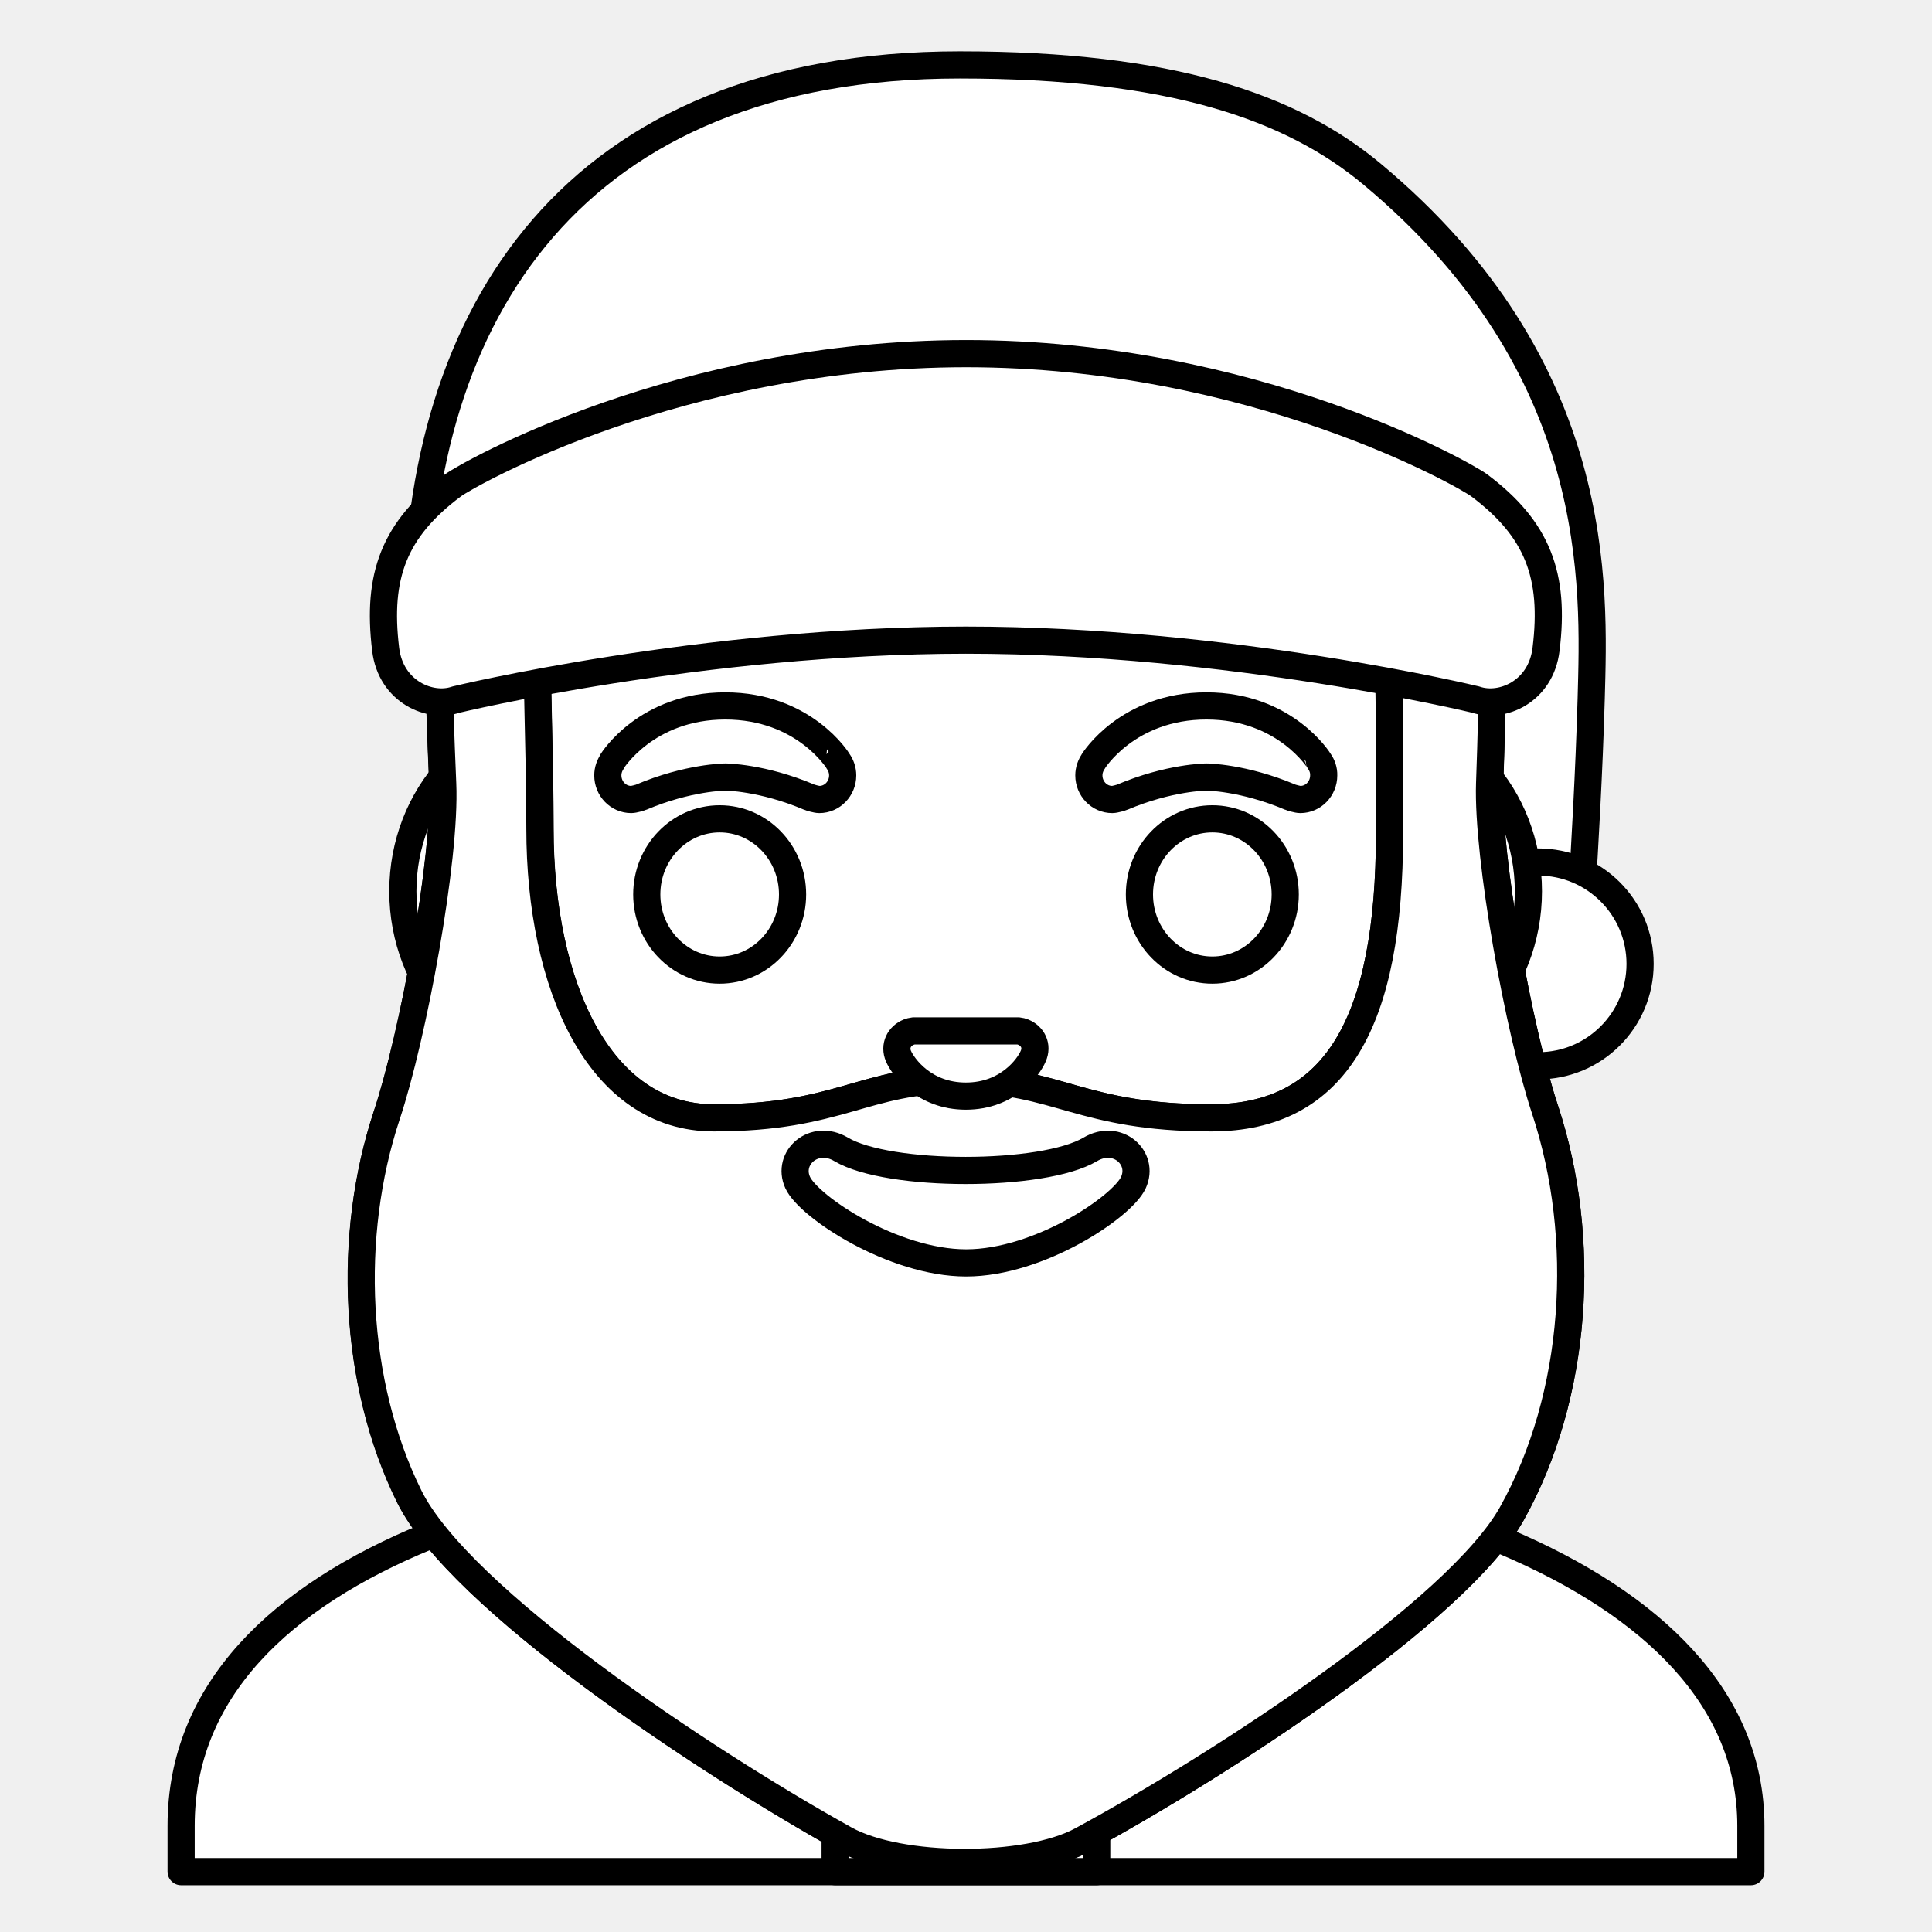
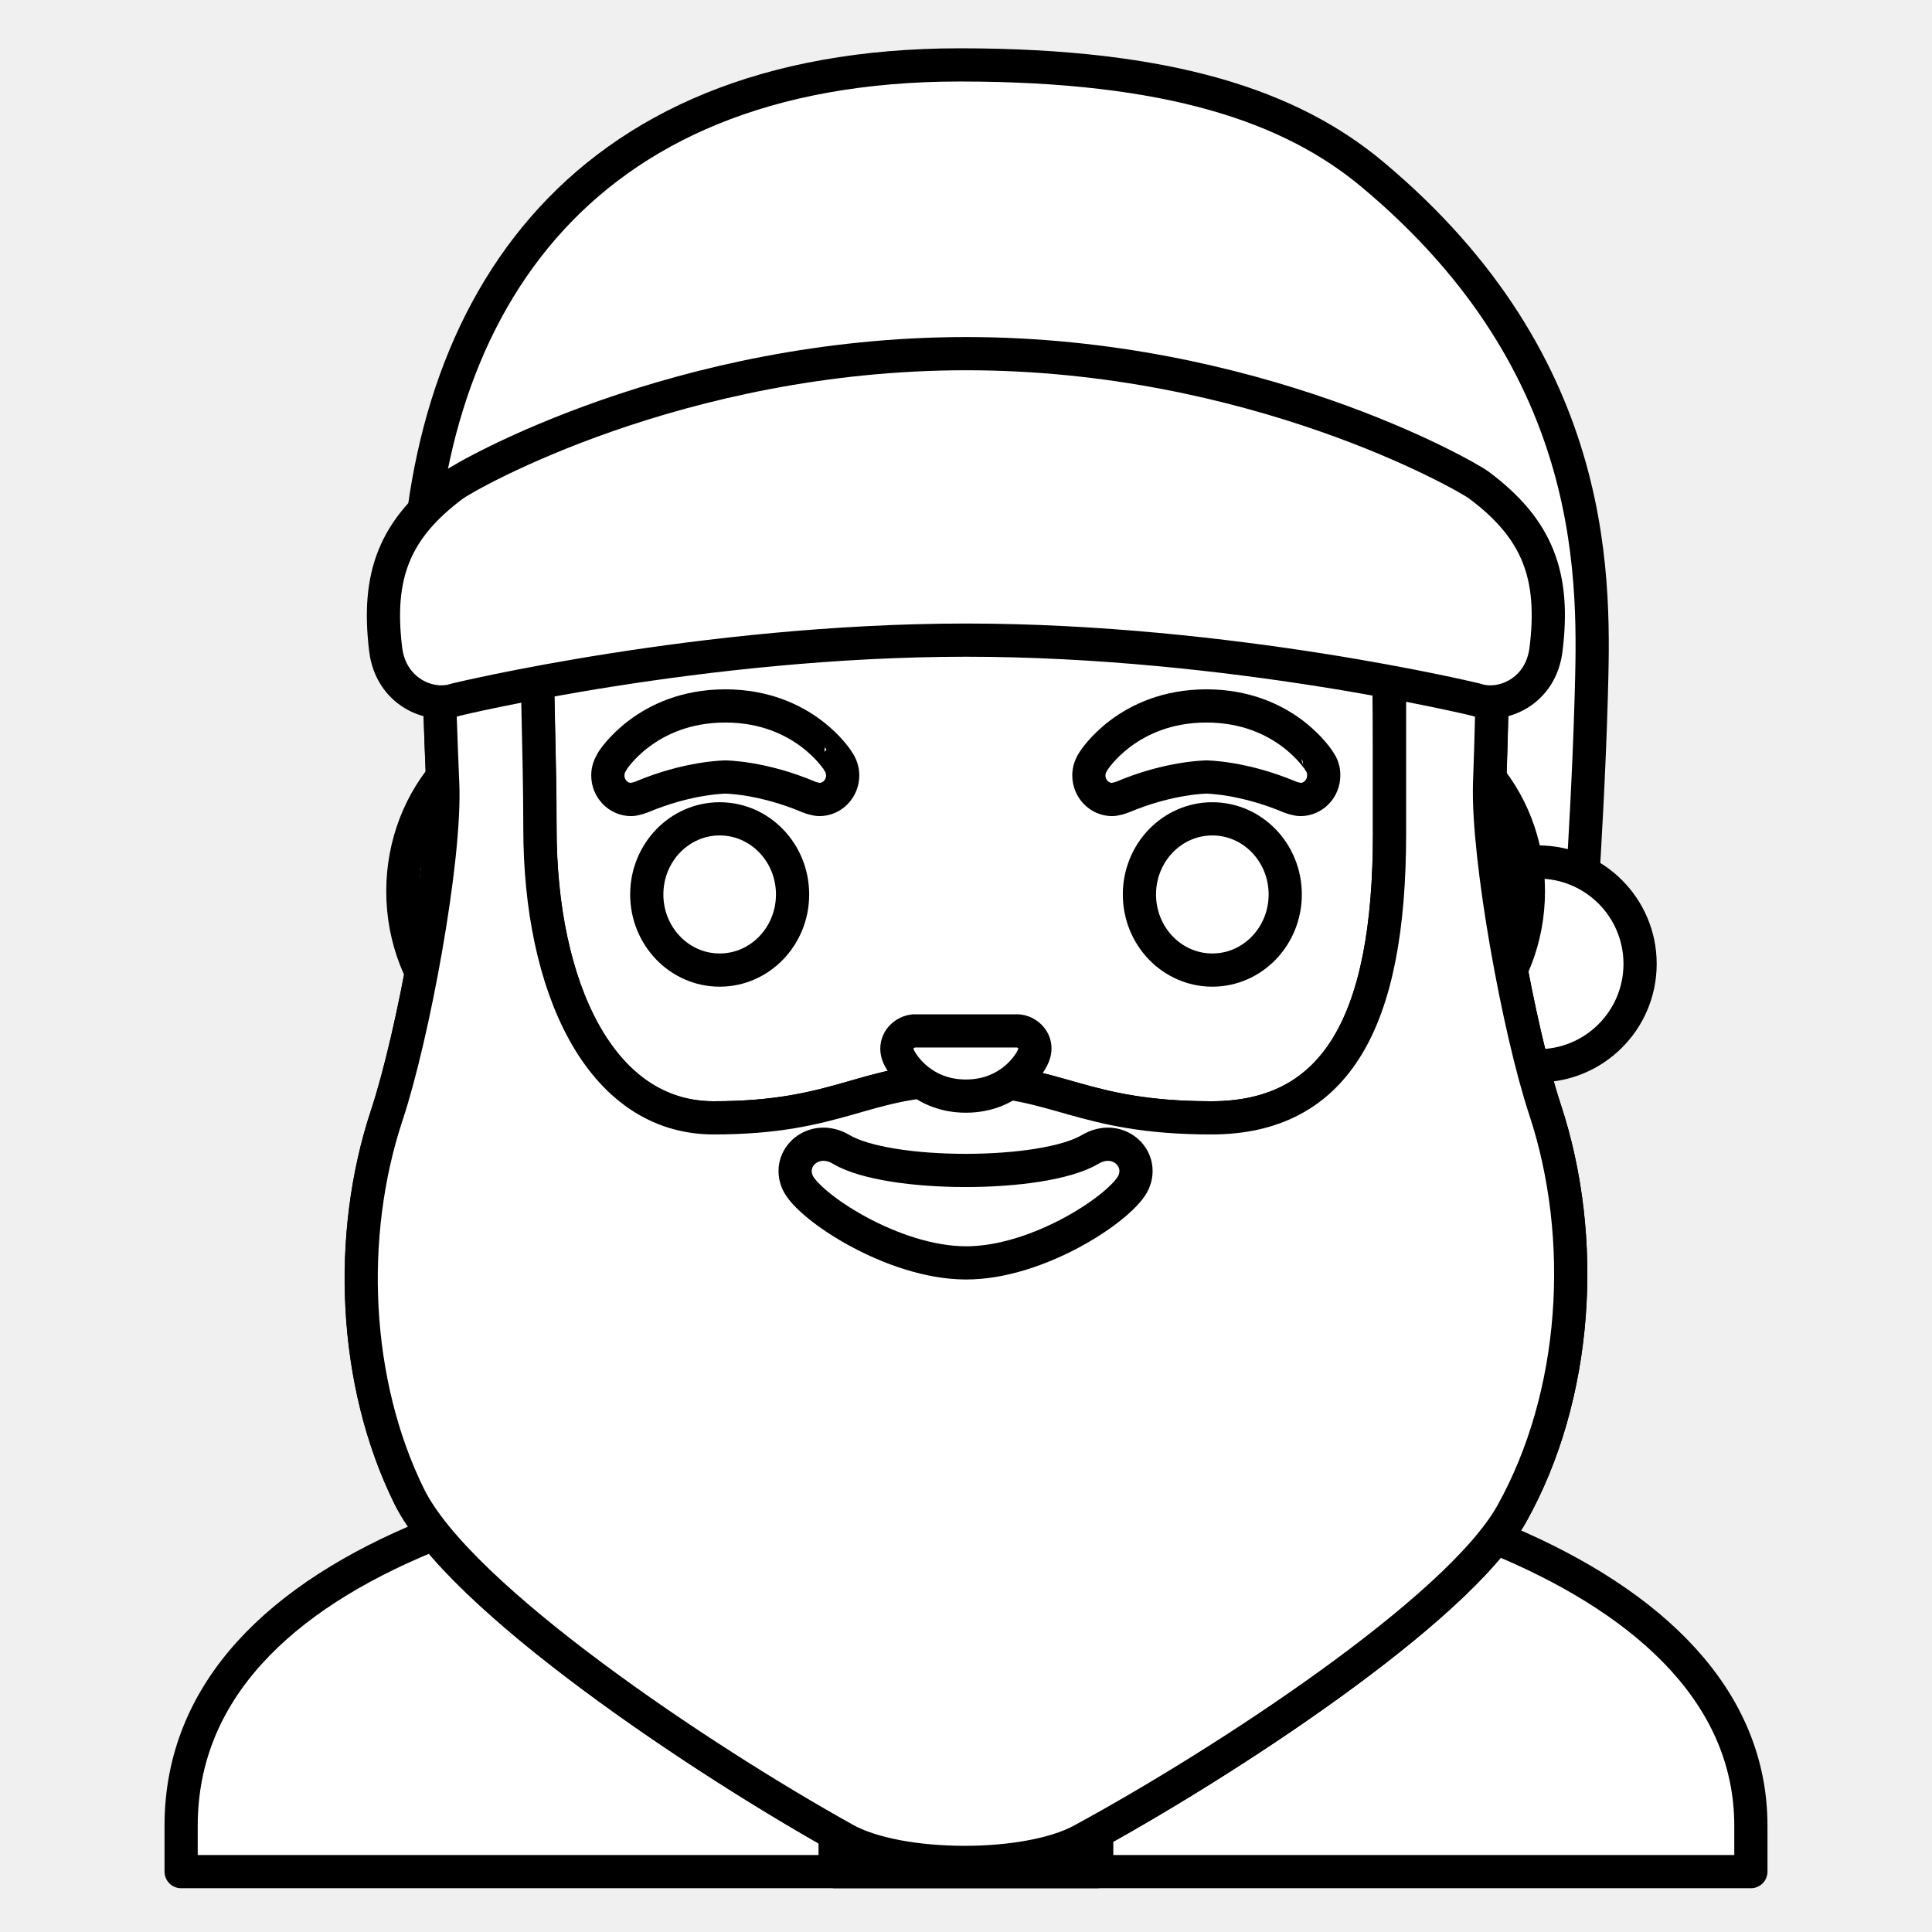
<svg xmlns="http://www.w3.org/2000/svg" version="1.1" id="Layer_1" x="0px" y="0px" viewBox="0 0 128 128" style="enable-background:new 0 0 128 128;" xml:space="preserve">
  <linearGradient id="SVGID_1_" gradientUnits="userSpaceOnUse" x1="27.61" y1="97.108" x2="105.482" y2="97.108" gradientTransform="matrix(1 0 0 -1 0 130)">
    <stop offset="0" style="stop-color:#F44336" />
    <stop offset="0.359" style="stop-color:#E73B32" />
    <stop offset="1" style="stop-color:#C62828" />
  </linearGradient>
-   <path d="M90.92,11.55C85.56,7.07,77.56,4.3,63.59,4.3c-25.64,0-35.98,16.53-35.98,36.87  c0,0.08,2.42,0.25,2.91,0.29c0.06,0,0.11,0.01,0.17,0.01L64,32c0,0,30.06,9.38,30.31,10.22l5.69,17.51  c0.31,1.04,1.26,1.75,2.35,1.75c1.29,0,2.36-1,2.45-2.29c0.18-2.87,0.48-8.01,0.62-12.9C105.62,38.86,106.28,24.38,90.92,11.55z" fill="#ffffff" stroke="#000000" stroke-width="1.8" stroke-linecap="round" stroke-linejoin="round" />
-   <ellipse cx="101.91" cy="63.86" rx="6.75" ry="6.75" fill="#ffffff" stroke="#000000" stroke-width="1.8" stroke-linecap="round" stroke-linejoin="round" />
+   <path d="M90.92,11.55C85.56,7.07,77.56,4.3,63.59,4.3c-25.64,0-35.98,16.53-35.98,36.87  c0,0.08,2.42,0.25,2.91,0.29c0.06,0,0.11,0.01,0.17,0.01L64,32c0,0,30.06,9.38,30.31,10.22l5.69,17.51  c0.31,1.04,1.26,1.75,2.35,1.75c1.29,0,2.36-1,2.45-2.29c0.18-2.87,0.48-8.01,0.62-12.9C105.62,38.86,106.28,24.38,90.92,11.55z" fill="#ffffff" stroke="#000000" stroke-width="2.2" stroke-linecap="round" stroke-linejoin="round" />
+   <ellipse cx="101.91" cy="63.86" rx="6.75" ry="6.75" fill="#ffffff" stroke="#000000" stroke-width="2.2" stroke-linecap="round" stroke-linejoin="round" />
  <g id="robe">
    <linearGradient id="SVGID_2_" gradientUnits="userSpaceOnUse" x1="64" y1="33.159" x2="64" y2="4.681" gradientTransform="matrix(1 0 0 -1 0 130)">
      <stop offset="0" style="stop-color:#F44336" />
      <stop offset="0.359" style="stop-color:#E73B32" />
      <stop offset="1" style="stop-color:#C62828" />
    </linearGradient>
-     <path d="M64.14,95.97H64c-25.65,0.03-52,7.1-52,24.99V124h1.45h1.44h98.22h1.46H116v-3.04   C116,104.1,89.9,95.97,64.14,95.97z" fill="#ffffff" stroke="#000000" stroke-width="1.8" stroke-linecap="round" stroke-linejoin="round" />
-     <polygon points="55.33,105.67 55.33,124 56.83,124 58.33,124 69.67,124 71.16,124 72.66,124 72.66,105.67     " fill="#ffffff" stroke="#000000" stroke-width="1.8" stroke-linecap="round" stroke-linejoin="round" />
+     <path d="M64.14,95.97H64c-25.65,0.03-52,7.1-52,24.99V124h1.45h1.44h98.22h1.46H116v-3.04   C116,104.1,89.9,95.97,64.14,95.97z" fill="#ffffff" stroke="#000000" stroke-width="2.2" stroke-linecap="round" stroke-linejoin="round" />
+     <polygon points="55.33,105.67 55.33,124 56.83,124 58.33,124 69.67,124 71.16,124 72.66,124 72.66,105.67     " fill="#ffffff" stroke="#000000" stroke-width="2.2" stroke-linecap="round" stroke-linejoin="round" />
  </g>
-   <path id="ears_1_" d="M90.76,47.55H37.19c-5.78,0-10.5,5.17-10.5,11.5s4.73,11.5,10.5,11.5h53.57  c5.78,0,10.5-5.18,10.5-11.5S96.54,47.55,90.76,47.55z" fill="#ffffff" stroke="#000000" stroke-width="1.8" stroke-linecap="round" stroke-linejoin="round" />
-   <path id="head" d="M35.75,34.96c-2.32,6.06-3.55,12.89-3.55,20.05c0,11.73,3.39,21.52,9.81,28.3  c5.65,5.97,13.31,9.26,21.58,9.26c8.26,0,15.93-3.29,21.58-9.26c6.42-6.78,9.81-16.57,9.81-28.3c0-7.17-1.24-13.99-3.55-20.05H35.75  z" fill="#ffffff" stroke="#000000" stroke-width="1.8" stroke-linecap="round" stroke-linejoin="round" />
+   <path id="ears_1_" d="M90.76,47.55H37.19c-5.78,0-10.5,5.17-10.5,11.5s4.73,11.5,10.5,11.5h53.57  c5.78,0,10.5-5.18,10.5-11.5S96.54,47.55,90.76,47.55z" fill="#ffffff" stroke="#000000" stroke-width="2.2" stroke-linecap="round" stroke-linejoin="round" />
+   <path id="head" d="M35.75,34.96c-2.32,6.06-3.55,12.89-3.55,20.05c0,11.73,3.39,21.52,9.81,28.3  c5.65,5.97,13.31,9.26,21.58,9.26c8.26,0,15.93-3.29,21.58-9.26c6.42-6.78,9.81-16.57,9.81-28.3c0-7.17-1.24-13.99-3.55-20.05H35.75  z" fill="#ffffff" stroke="#000000" stroke-width="2.2" stroke-linecap="round" stroke-linejoin="round" />
  <g id="eyes">
-     <ellipse cx="47.68" cy="59.26" rx="4.83" ry="5.01" fill="#ffffff" stroke="#000000" stroke-width="1.8" stroke-linecap="round" stroke-linejoin="round" />
-     <ellipse cx="80.32" cy="59.26" rx="4.83" ry="5.01" fill="#ffffff" stroke="#000000" stroke-width="1.8" stroke-linecap="round" stroke-linejoin="round" />
+     <ellipse cx="47.68" cy="59.26" rx="4.83" ry="5.01" fill="#ffffff" stroke="#000000" stroke-width="2.2" stroke-linecap="round" stroke-linejoin="round" />
+     <ellipse cx="80.32" cy="59.26" rx="4.83" ry="5.01" fill="#ffffff" stroke="#000000" stroke-width="2.2" stroke-linecap="round" stroke-linejoin="round" />
  </g>
  <g id="eyebrows_x5F_white">
-     <path d="M87.41,50.44L87.41,50.44c0-0.01-2.25-3.67-7.48-3.67c-5.23,0-7.49,3.66-7.49,3.66l0,0.01   c-0.18,0.26-0.3,0.58-0.3,0.93c0,0.88,0.69,1.6,1.55,1.6c0.18,0,0.61-0.13,0.65-0.15c3.13-1.33,5.59-1.34,5.59-1.34   s2.43,0.01,5.57,1.34c0.04,0.02,0.47,0.15,0.65,0.15c0.86,0,1.55-0.72,1.55-1.6C87.71,51.03,87.6,50.71,87.41,50.44z" fill="#ffffff" stroke="#000000" stroke-width="1.8" stroke-linecap="round" stroke-linejoin="round" />
-     <path d="M55.53,50.44L55.53,50.44c0.01-0.01-2.25-3.67-7.48-3.67s-7.49,3.66-7.49,3.66l0.01,0.01   c-0.18,0.26-0.3,0.58-0.3,0.93c0,0.88,0.69,1.6,1.55,1.6c0.18,0,0.61-0.13,0.65-0.15c3.13-1.33,5.59-1.34,5.59-1.34   s2.44,0.01,5.57,1.34c0.04,0.02,0.47,0.15,0.65,0.15c0.86,0,1.55-0.72,1.55-1.6C55.83,51.03,55.72,50.71,55.53,50.44z" fill="#ffffff" stroke="#000000" stroke-width="1.8" stroke-linecap="round" stroke-linejoin="round" />
+     <path d="M87.41,50.44L87.41,50.44c0-0.01-2.25-3.67-7.48-3.67c-5.23,0-7.49,3.66-7.49,3.66l0,0.01   c-0.18,0.26-0.3,0.58-0.3,0.93c0,0.88,0.69,1.6,1.55,1.6c0.18,0,0.61-0.13,0.65-0.15c3.13-1.33,5.59-1.34,5.59-1.34   s2.43,0.01,5.57,1.34c0.04,0.02,0.47,0.15,0.65,0.15c0.86,0,1.55-0.72,1.55-1.6C87.71,51.03,87.6,50.71,87.41,50.44z" fill="#ffffff" stroke="#000000" stroke-width="2.2" stroke-linecap="round" stroke-linejoin="round" />
+     <path d="M55.53,50.44L55.53,50.44c0.01-0.01-2.25-3.67-7.48-3.67s-7.49,3.66-7.49,3.66l0.01,0.01   c-0.18,0.26-0.3,0.58-0.3,0.93c0,0.88,0.69,1.6,1.55,1.6c0.18,0,0.61-0.13,0.65-0.15c3.13-1.33,5.59-1.34,5.59-1.34   s2.44,0.01,5.57,1.34c0.04,0.02,0.47,0.15,0.65,0.15c0.86,0,1.55-0.72,1.55-1.6C55.83,51.03,55.72,50.71,55.53,50.44z" fill="#ffffff" stroke="#000000" stroke-width="2.2" stroke-linecap="round" stroke-linejoin="round" />
  </g>
  <g>
    <linearGradient id="SVGID_3_" gradientUnits="userSpaceOnUse" x1="63.999" y1="100.565" x2="63.999" y2="20.882">
      <stop offset="0.488" style="stop-color:#F5F5F5" />
      <stop offset="0.831" style="stop-color:#BDBDBD" />
    </linearGradient>
-     <path d="M102.36,73.51c-1.74-5.25-3.83-16.73-3.66-21.6c0.22-6.4,0.24-10.71,0.2-13.78   c-0.05-3.7-3.07-6.67-6.78-6.67c0,0-0.67,0-0.69,0v6.51c0.7,3.34,0.63,9.44,0.63,17.24c0,12.46-3.52,18.85-11.82,18.85   c-8.67,0-10.15-2.55-16.59-2.55c-6.45,0-7.98,2.55-16.37,2.55c-7.57,0-11.5-8.77-11.5-19.17c0-4.57-0.2-9.04-0.19-12.58h0V31.47   c-3.66,0.1-6.6,3.08-6.6,6.77c0.01,3.06,0.08,7.35,0.35,13.67c0.21,4.99-1.97,16.71-3.71,21.98c-2.64,7.96-2.22,17.72,1.49,25.24   c3.32,6.73,19.39,17.45,28.87,22.72c3.62,2.01,12.05,2.03,15.69,0.06c9.33-5.06,24.9-15.22,28.48-21.63   C104.54,92.45,105.18,82.04,102.36,73.51z" fill="#ffffff" stroke="#000000" stroke-width="1.8" stroke-linecap="round" stroke-linejoin="round" />
+     <path d="M102.36,73.51c-1.74-5.25-3.83-16.73-3.66-21.6c0.22-6.4,0.24-10.71,0.2-13.78   c-0.05-3.7-3.07-6.67-6.78-6.67c0,0-0.67,0-0.69,0v6.51c0.7,3.34,0.63,9.44,0.63,17.24c0,12.46-3.52,18.85-11.82,18.85   c-8.67,0-10.15-2.55-16.59-2.55c-6.45,0-7.98,2.55-16.37,2.55c-7.57,0-11.5-8.77-11.5-19.17c0-4.57-0.2-9.04-0.19-12.58h0V31.47   c-3.66,0.1-6.6,3.08-6.6,6.77c0.01,3.06,0.08,7.35,0.35,13.67c0.21,4.99-1.97,16.71-3.71,21.98c-2.64,7.96-2.22,17.72,1.49,25.24   c3.32,6.73,19.39,17.45,28.87,22.72c3.62,2.01,12.05,2.03,15.69,0.06c9.33-5.06,24.9-15.22,28.48-21.63   C104.54,92.45,105.18,82.04,102.36,73.51z" fill="#ffffff" stroke="#000000" stroke-width="2.2" stroke-linecap="round" stroke-linejoin="round" />
    <radialGradient id="SVGID_4_" cx="64.273" cy="75.41" r="48.557" gradientUnits="userSpaceOnUse">
      <stop offset="0.706" style="stop-color:#FFFFFF;stop-opacity:0" />
      <stop offset="1" style="stop-color:#BDBDBD" />
    </radialGradient>
-     <path d="M102.36,73.51c-1.74-5.25-3.83-16.72-3.67-21.6c0.23-6.4,0.24-10.71,0.2-13.77   c-0.05-3.71-3.07-6.67-6.77-6.67h-0.06v23.75c0,12.46-3.52,18.84-11.81,18.84c-8.68,0-10.16-2.54-16.6-2.54   c-6.45,0-7.98,2.54-16.37,2.54c-7.57,0-11.51-8.76-11.51-19.17c0-5.32-0.27-10.51-0.16-14.25h-0.03v-9.16   c-3.66,0.09-6.6,3.08-6.59,6.77c0,3.06,0.07,7.36,0.34,13.67c0.22,4.99-1.96,16.72-3.71,21.98c-2.64,7.97-2.22,17.72,1.49,25.24   c3.33,6.74,19.39,17.45,28.87,22.72c3.62,2.02,12.05,2.04,15.69,0.06c9.33-5.06,24.9-15.22,28.49-21.63   C104.54,92.45,105.18,82.04,102.36,73.51z" fill="#ffffff" stroke="#000000" stroke-width="1.8" stroke-linecap="round" stroke-linejoin="round" />
+     <path d="M102.36,73.51c-1.74-5.25-3.83-16.72-3.67-21.6c0.23-6.4,0.24-10.71,0.2-13.77   c-0.05-3.71-3.07-6.67-6.77-6.67h-0.06v23.75c0,12.46-3.52,18.84-11.81,18.84c-8.68,0-10.16-2.54-16.6-2.54   c-6.45,0-7.98,2.54-16.37,2.54c-7.57,0-11.51-8.76-11.51-19.17c0-5.32-0.27-10.51-0.16-14.25h-0.03v-9.16   c-3.66,0.09-6.6,3.08-6.59,6.77c0,3.06,0.07,7.36,0.34,13.67c0.22,4.99-1.96,16.72-3.71,21.98c-2.64,7.97-2.22,17.72,1.49,25.24   c3.33,6.74,19.39,17.45,28.87,22.72c3.62,2.02,12.05,2.04,15.69,0.06c9.33-5.06,24.9-15.22,28.49-21.63   C104.54,92.45,105.18,82.04,102.36,73.51z" fill="#ffffff" stroke="#000000" stroke-width="2.2" stroke-linecap="round" stroke-linejoin="round" />
  </g>
-   <path id="mouth" d="M72.23,76.15c-3.13,1.86-13.37,1.86-16.5,0c-1.79-1.07-3.63,0.56-2.88,2.2  c0.73,1.6,6.32,5.32,11.16,5.32s10.35-3.72,11.08-5.32C75.84,76.72,74.03,75.08,72.23,76.15z" fill="#ffffff" stroke="#000000" stroke-width="1.8" stroke-linecap="round" stroke-linejoin="round" />
-   <path id="nose" d="M67.79,68.38c-0.1-0.04-0.21-0.07-0.32-0.08h-6.94c-0.11,0.01-0.21,0.04-0.32,0.08  c-0.63,0.25-0.98,0.91-0.68,1.6s1.68,2.64,4.46,2.64c2.79,0,4.17-1.95,4.46-2.64C68.76,69.29,68.42,68.64,67.79,68.38z" fill="#ffffff" stroke="#000000" stroke-width="1.8" stroke-linecap="round" stroke-linejoin="round" />
-   <path d="M97.98,32.14C97.03,31.44,83,23.43,64,23.43c-19,0.01-33.03,8.01-33.98,8.72  c-3.91,2.91-5.06,6-4.47,10.86c0.34,2.85,2.97,3.93,4.66,3.34c0,0,16.26-3.93,33.78-3.94c17.53,0,33.78,3.94,33.78,3.94  c1.7,0.59,4.32-0.49,4.66-3.34C103.03,38.14,101.88,35.05,97.98,32.14z" fill="#ffffff" stroke="#000000" stroke-width="1.8" stroke-linecap="round" stroke-linejoin="round" />
+   <path id="mouth" d="M72.23,76.15c-3.13,1.86-13.37,1.86-16.5,0c-1.79-1.07-3.63,0.56-2.88,2.2  c0.73,1.6,6.32,5.32,11.16,5.32s10.35-3.72,11.08-5.32C75.84,76.72,74.03,75.08,72.23,76.15z" fill="#ffffff" stroke="#000000" stroke-width="2.2" stroke-linecap="round" stroke-linejoin="round" />
+   <path id="nose" d="M67.79,68.38c-0.1-0.04-0.21-0.07-0.32-0.08h-6.94c-0.11,0.01-0.21,0.04-0.32,0.08  c-0.63,0.25-0.98,0.91-0.68,1.6s1.68,2.64,4.46,2.64c2.79,0,4.17-1.95,4.46-2.64C68.76,69.29,68.42,68.64,67.79,68.38z" fill="#ffffff" stroke="#000000" stroke-width="2.2" stroke-linecap="round" stroke-linejoin="round" />
+   <path d="M97.98,32.14C97.03,31.44,83,23.43,64,23.43c-19,0.01-33.03,8.01-33.98,8.72  c-3.91,2.91-5.06,6-4.47,10.86c0.34,2.85,2.97,3.93,4.66,3.34c0,0,16.26-3.93,33.78-3.94c17.53,0,33.78,3.94,33.78,3.94  c1.7,0.59,4.32-0.49,4.66-3.34C103.03,38.14,101.88,35.05,97.98,32.14z" fill="#ffffff" stroke="#000000" stroke-width="2.2" stroke-linecap="round" stroke-linejoin="round" />
</svg>
